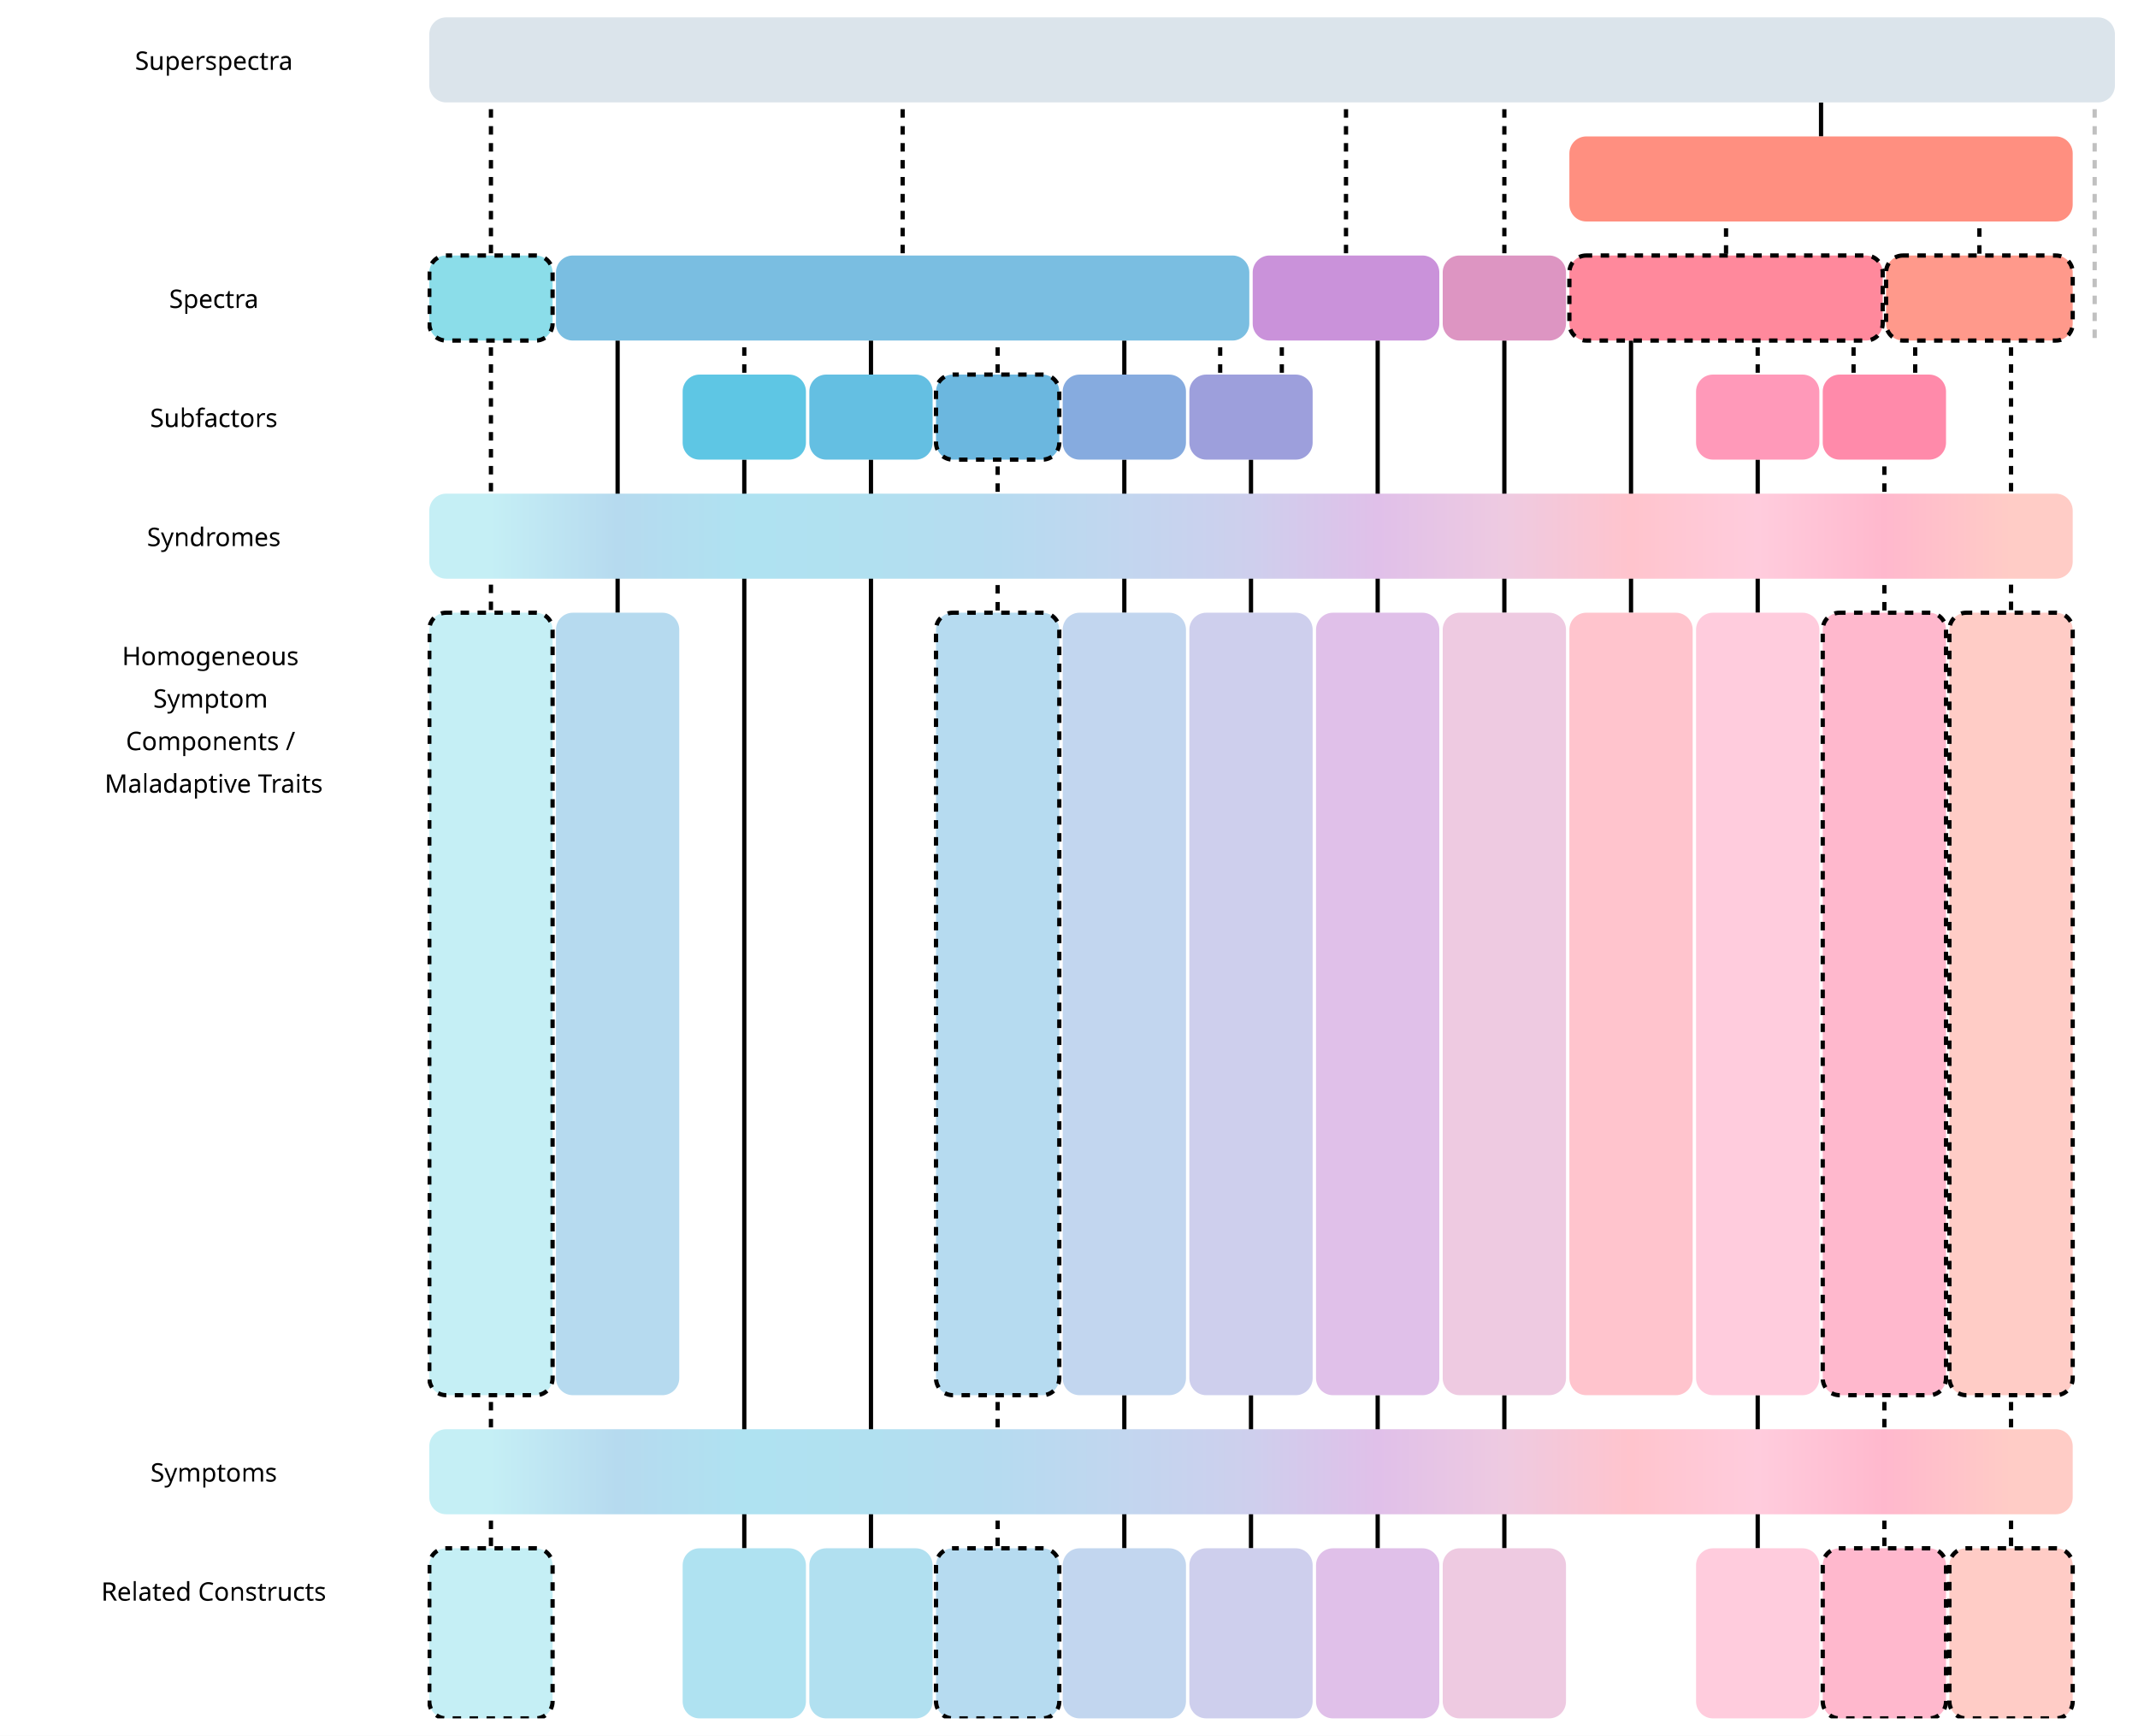
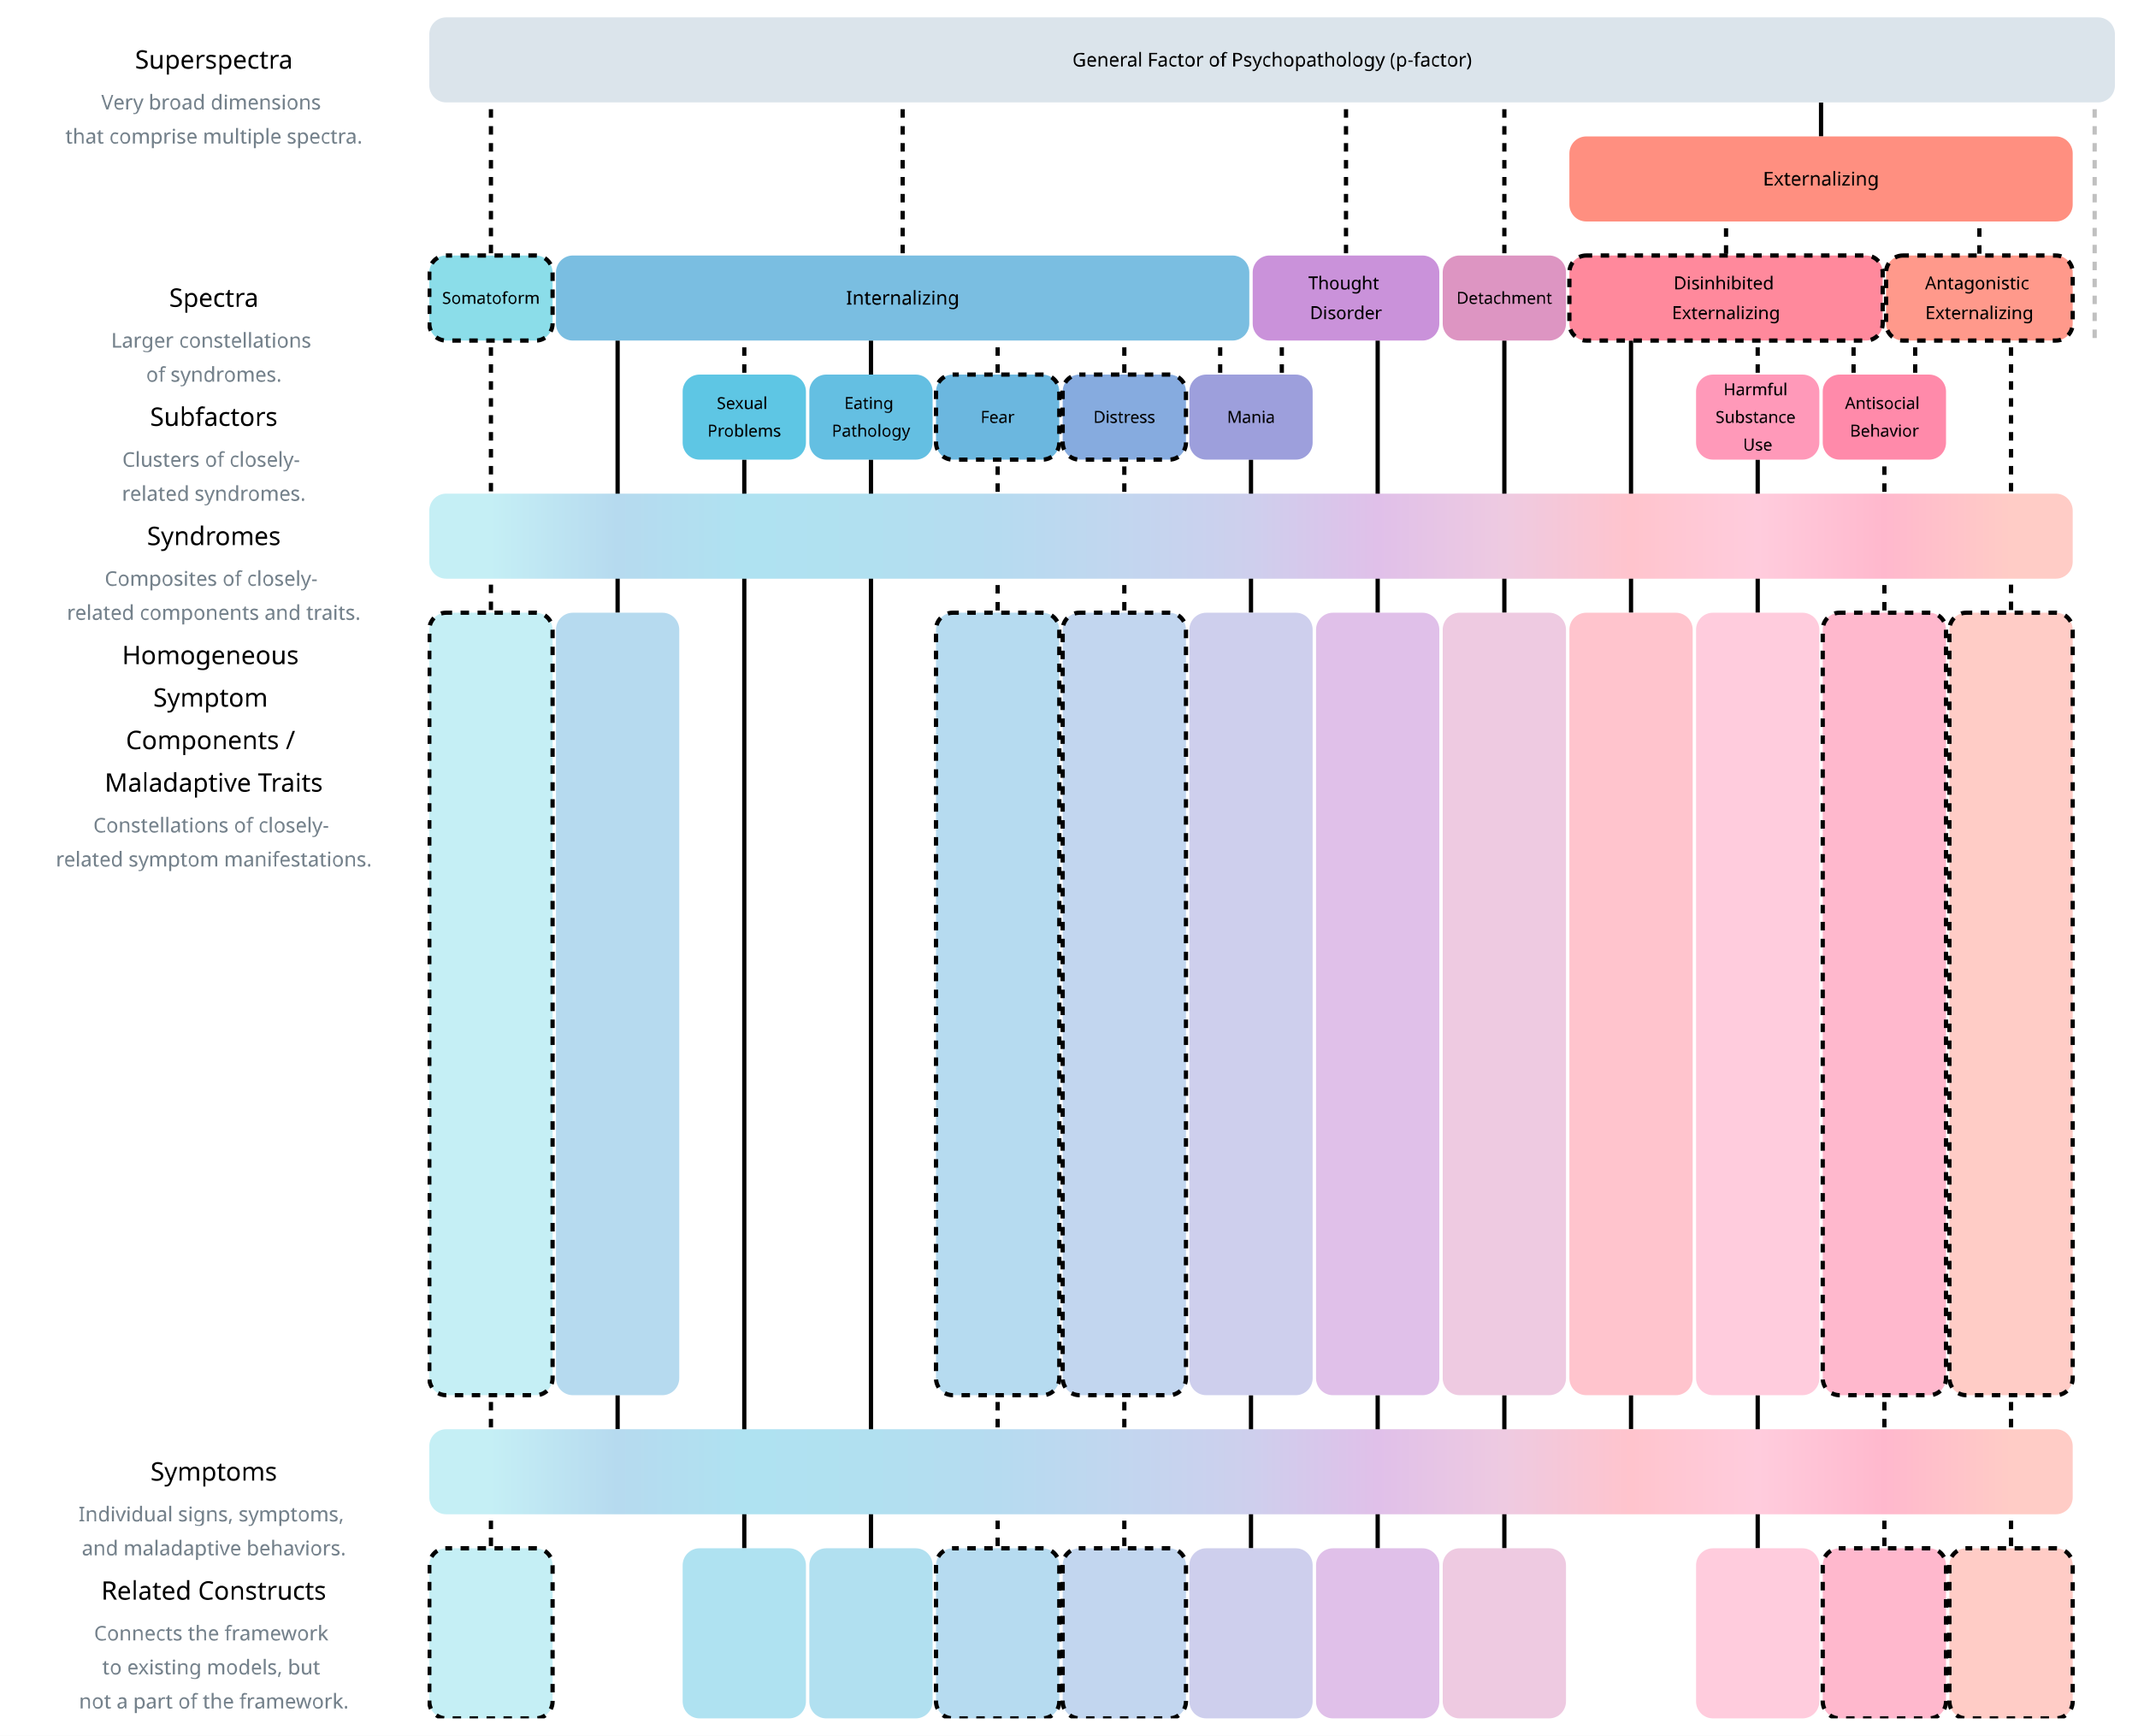
<svg xmlns="http://www.w3.org/2000/svg" version="1.1" viewBox="0 0 101 82" preserveAspectRatio="slice">
  <rect width="100%" height="100%" fill="white" />
  <svg x="1%" y="1%" width="18%" height="98%">
    <g font-size-adjust="0.5" font-family="sans-serif" text-anchor="middle">
      <g font-size="10%">
-         <text x="50%" y="2.5%" dominant-baseline="central">Superspectra</text>
-         <text x="50%" y="16.5%" dominant-baseline="central">Spectra</text>
-         <text x="50%" y="23.5%" dominant-baseline="central">Subfactors</text>
-         <text x="50%" y="30.5%" dominant-baseline="central">Syndromes</text>
-         <text x="50%" y="37.5%" dominant-baseline="central">Homogeneous
- 					<tspan x="50%" dy="2.5%" dominant-baseline="central">Symptom</tspan>
-           <tspan x="50%" dy="2.5%" dominant-baseline="central">Components / </tspan>
-           <tspan x="50%" dy="2.5%" dominant-baseline="central">Maladaptive Traits</tspan>
-         </text>
-         <text x="50%" y="85.5%" dominant-baseline="central">Symptoms</text>
-         <text x="50%" y="92.5%" dominant-baseline="central">Related Constructs</text>
+         <text x="50%" y="2.5%" dominant-baseline="middle">Superspectra</text>
+         <text x="50%" y="16.5%" dominant-baseline="middle">Spectra</text>
+         <text x="50%" y="23.5%" dominant-baseline="middle">Subfactors</text>
+         <text x="50%" y="30.5%" dominant-baseline="middle">Syndromes</text>
+         <text x="50%" y="37.5%" dominant-baseline="middle">Homogeneous
+ 					<tspan x="50%" dy="2.5%" dominant-baseline="middle">Symptom</tspan>
+           <tspan x="50%" dy="2.5%" dominant-baseline="middle">Components / </tspan>
+           <tspan x="50%" dy="2.5%" dominant-baseline="middle">Maladaptive Traits</tspan>
+         </text>
+         <text x="50%" y="85.5%" dominant-baseline="middle">Symptoms</text>
+         <text x="50%" y="92.5%" dominant-baseline="middle">Related Constructs</text>
+       </g>
+       <g font-size="8%" fill="#74818b">
+         <text x="50%" y="5%" dominant-baseline="middle">Very broad dimensions
+ 					<tspan x="50%" dy="2%" dominant-baseline="middle">that comprise multiple spectra.</tspan>
+         </text>
+         <text x="50%" y="19%" dominant-baseline="middle">Larger constellations
+ 					<tspan x="50%" dy="2%" dominant-baseline="middle">of syndromes.</tspan>
+         </text>
+         <text x="50%" y="26%" dominant-baseline="middle">Clusters of closely-
+ 					<tspan x="50%" dy="2%" dominant-baseline="middle">related syndromes.</tspan>
+         </text>
+         <text x="50%" y="33%" dominant-baseline="middle">Composites of closely-
+ 					<tspan x="50%" dy="2%" dominant-baseline="middle">related components and traits.</tspan>
+         </text>
+         <text x="50%" y="47.5%" dominant-baseline="middle">Constellations of closely-
+ 					<tspan x="50%" dy="2%" dominant-baseline="middle">related symptom manifestations.</tspan>
+         </text>
+         <text x="50%" y="88%" dominant-baseline="middle">Individual signs, symptoms,
+ 					<tspan x="50%" dy="2%" dominant-baseline="middle">and maladaptive behaviors.</tspan>
+         </text>
+         <text x="50%" y="95%" dominant-baseline="middle">Connects the framework
+ 					<tspan x="50%" dy="2%" dominant-baseline="middle">to existing models, but</tspan>
+           <tspan x="50%" dy="2%" dominant-baseline="middle">not a part of the framework.</tspan>
+         </text>
      </g>
    </g>
  </svg>
  <svg x="20%" y="1%" width="79%" height="98%">
    <defs>
      <linearGradient id="upper">
        <stop offset="0%" stop-color="#8BDDE9" />
        <stop offset="3.845%" stop-color="#8BDDE9" />
        <stop offset="11.535%" stop-color="#6AB6DE" />
        <stop offset="19.225%" stop-color="#5EC6E4" />
        <stop offset="26.915%" stop-color="#64BFE2" />
        <stop offset="34.605%" stop-color="#6BB7DF" />
        <stop offset="42.295%" stop-color="#86ABDF" />
        <stop offset="49.985%" stop-color="#9D9FDC" />
        <stop offset="57.675%" stop-color="#C282D4" />
        <stop offset="65.365%" stop-color="#DD95C2" />
        <stop offset="73.055%" stop-color="#FF899C" />
        <stop offset="80.745%" stop-color="#FF99B9" />
        <stop offset="88.435%" stop-color="#FF7199" />
        <stop offset="96.125%" stop-color="#FF998B" />
        <stop offset="100%" stop-color="#FF998B" />
      </linearGradient>
      <linearGradient id="lower">
        <stop offset="0%" stop-color="#C5EFF5" />
        <stop offset="3.845%" stop-color="#C5EFF5" />
        <stop offset="11.535%" stop-color="#B6DAEF" />
        <stop offset="19.225%" stop-color="#AFE2F1" />
        <stop offset="26.915%" stop-color="#B1E0F0" />
        <stop offset="34.605%" stop-color="#B6DBF0" />
        <stop offset="42.295%" stop-color="#C2D6EF" />
        <stop offset="49.985%" stop-color="#CECFED" />
        <stop offset="57.675%" stop-color="#E0C0E9" />
        <stop offset="65.365%" stop-color="#EECAE1" />
        <stop offset="73.055%" stop-color="#FFC4CD" />
        <stop offset="80.745%" stop-color="#FFCCDD" />
        <stop offset="88.435%" stop-color="#FFB8CD" />
        <stop offset="96.125%" stop-color="#FFCCC6" />
        <stop offset="100%" stop-color="#FFCCC6" />
      </linearGradient>
    </defs>
    <g stroke="black" stroke-width="0.25%">
      <g stroke-dasharray="0.5%,0.5%" stroke-dashoffset="0.6%">
        <line x1="3.75%" x2="3.75%" y1="5%" y2="14%" />
        <line x1="28.125%" x2="28.125%" y1="5%" y2="14%" />
        <line x1="54.375%" x2="54.375%" y1="5%" y2="14%" />
        <line x1="63.75%" x2="63.75%" y1="5%" y2="14%" />
        <line x1="76.875%" x2="76.875%" y1="12%" y2="14%" />
        <line x1="91.875%" x2="91.875%" y1="12%" y2="14%" />
        <line x1="98.7%" x2="98.7%" y1="5%" y2="19%" stroke="silver" />
        <line x1="18.75%" x2="18.75%" y1="19%" y2="21%" />
        <line x1="33.75%" x2="33.75%" y1="19%" y2="21%" />
+         <line x1="41.25%" x2="41.25%" y1="19%" y2="21%" />
        <line x1="46.925%" x2="46.925%" y1="19%" y2="21%" />
        <line x1="50.575%" x2="50.575%" y1="19%" y2="21%" />
        <line x1="78.75%" x2="78.75%" y1="19%" y2="21%" />
        <line x1="84.425%" x2="84.425%" y1="19%" y2="21%" />
        <line x1="88.075%" x2="88.075%" y1="19%" y2="21%" />
        <line x1="3.75%" x2="3.75%" y1="19%" y2="35%" />
        <line x1="93.75%" x2="93.75%" y1="19%" y2="35%" />
        <line x1="33.75%" x2="33.75%" y1="26%" y2="35%" />
+         <line x1="41.25%" x2="41.25%" y1="26%" y2="35%" />
        <line x1="86.25%" x2="86.25%" y1="26%" y2="35%" />
        <line x1="3.75%" x2="3.75%" y1="81%" y2="90%" />
        <line x1="33.75%" x2="33.75%" y1="81%" y2="90%" />
+         <line x1="41.25%" x2="41.25%" y1="81%" y2="90%" />
        <line x1="86.25%" x2="86.25%" y1="81%" y2="90%" />
        <line x1="93.75%" x2="93.75%" y1="81%" y2="90%" />
      </g>
      <line x1="82.5%" x2="82.5%" y1="5%" y2="7%" />
      <line x1="26.25%" x2="26.25%" y1="19%" y2="21%" />
-       <line x1="41.25%" x2="41.25%" y1="19%" y2="21%" />
      <line x1="11.25%" x2="11.25%" y1="19%" y2="35%" />
      <line x1="56.25%" x2="56.25%" y1="19%" y2="35%" />
      <line x1="63.75%" x2="63.75%" y1="19%" y2="35%" />
      <line x1="71.25%" x2="71.25%" y1="19%" y2="35%" />
-       <line x1="41.25%" x2="41.25%" y1="26%" y2="35%" />
      <line x1="48.75%" x2="48.75%" y1="26%" y2="35%" />
      <line x1="78.75%" x2="78.75%" y1="26%" y2="35%" />
      <line x1="18.75%" x2="18.75%" y1="26%" y2="90%" />
      <line x1="26.25%" x2="26.25%" y1="26%" y2="90%" />
-       <line x1="41.25%" x2="41.25%" y1="81%" y2="90%" />
+       <line x1="11.25%" x2="11.25%" y1="81%" y2="83%" />
+       <line x1="71.25%" x2="71.25%" y1="81%" y2="83%" />
      <line x1="48.75%" x2="48.75%" y1="81%" y2="90%" />
      <line x1="56.25%" x2="56.25%" y1="81%" y2="90%" />
      <line x1="63.75%" x2="63.75%" y1="81%" y2="90%" />
      <line x1="78.75%" x2="78.75%" y1="81%" y2="90%" />
    </g>
    <rect x="0.1%" y="0%" width="99.8%" height="5%" rx="1%" ry="1%" fill="#DBE4EB" />
    <rect x="67.6%" y="7%" width="29.8%" height="5%" rx="1%" ry="1%" fill="#FF8F80" />
    <g stroke="black" stroke-width="0.25%" stroke-dasharray="0.5%,0.5%" stroke-dashoffset="0.15%">
      <rect x="0.1%" y="14%" width="7.3%" height="5%" rx="1%" ry="1%" fill="#8BDDE9" />
      <rect x="67.6%" y="14%" width="18.55%" height="5%" rx="1%" ry="1%" fill="#FF899C" />
      <rect x="86.35%" y="14%" width="11.05%" height="5%" rx="1%" ry="1%" fill="#FF998B" />
    </g>
    <rect x="7.6%" y="14%" width="41.05%" height="5%" rx="1%" ry="1%" fill="#7ABEE1" />
    <rect x="48.85%" y="14%" width="11.05%" height="5%" rx="1%" ry="1%" fill="#CA92DA" />
    <rect x="60.1%" y="14%" width="7.3%" height="5%" rx="1%" ry="1%" fill="#DD95C2" />
    <g stroke="black" stroke-width="0.25%" stroke-dasharray="0.5%,0.5%" stroke-dashoffset="0.15%">
      <rect x="30.1%" y="21%" width="7.3%" height="5%" rx="1%" ry="1%" fill="#6BB7DF" />
+       <rect x="37.6%" y="21%" width="7.3%" height="5%" rx="1%" ry="1%" fill="#86ABDF" />
    </g>
    <rect x="15.1%" y="21%" width="7.3%" height="5%" rx="1%" ry="1%" fill="#5EC6E4" />
    <rect x="22.6%" y="21%" width="7.3%" height="5%" rx="1%" ry="1%" fill="#64BFE2" />
-     <rect x="37.6%" y="21%" width="7.3%" height="5%" rx="1%" ry="1%" fill="#86ABDF" />
    <rect x="45.1%" y="21%" width="7.3%" height="5%" rx="1%" ry="1%" fill="#9D9FDC" />
    <rect x="75.1%" y="21%" width="7.3%" height="5%" rx="1%" ry="1%" fill="#FF99B9" />
    <rect x="82.6%" y="21%" width="7.3%" height="5%" rx="1%" ry="1%" fill="#FF8AAA" />
    <rect x="0.1%" y="28%" width="97.3%" height="5%" rx="1%" ry="1%" fill="url(#lower)" />
    <g stroke="black" stroke-width="0.25%" stroke-dasharray="0.5%,0.5%" stroke-dashoffset="0.15%">
      <rect x="0.1%" y="35%" width="7.3%" height="46%" rx="1%" ry="1%" fill="#C5EFF5" />
      <rect x="30.1%" y="35%" width="7.3%" height="46%" rx="1%" ry="1%" fill="#B6DBF0" />
+       <rect x="37.6%" y="35%" width="7.3%" height="46%" rx="1%" ry="1%" fill="#C2D6EF" />
      <rect x="82.6%" y="35%" width="7.3%" height="46%" rx="1%" ry="1%" fill="#FFB8CD" />
      <rect x="90.1%" y="35%" width="7.3%" height="46%" rx="1%" ry="1%" fill="#FFCCC6" />
    </g>
    <rect x="7.6%" y="35%" width="7.3%" height="46%" rx="1%" ry="1%" fill="#B6DAEF" />
-     <rect x="37.6%" y="35%" width="7.3%" height="46%" rx="1%" ry="1%" fill="#C2D6EF" />
    <rect x="45.1%" y="35%" width="7.3%" height="46%" rx="1%" ry="1%" fill="#CECFED" />
    <rect x="52.6%" y="35%" width="7.3%" height="46%" rx="1%" ry="1%" fill="#E0C0E9" />
    <rect x="60.1%" y="35%" width="7.3%" height="46%" rx="1%" ry="1%" fill="#EECAE1" />
    <rect x="67.6%" y="35%" width="7.3%" height="46%" rx="1%" ry="1%" fill="#FFC4CD" />
    <rect x="75.1%" y="35%" width="7.3%" height="46%" rx="1%" ry="1%" fill="#FFCCDD" />
    <rect x="0.1%" y="83%" width="97.3%" height="5%" rx="1%" ry="1%" fill="url(#lower)" />
    <g stroke="black" stroke-width="0.25%" stroke-dasharray="0.5%,0.5%" stroke-dashoffset="0.15%">
      <rect x="0.1%" y="90%" width="7.3%" height="10%" rx="1%" ry="1%" fill="#C5EFF5" />
      <rect x="30.1%" y="90%" width="7.3%" height="10%" rx="1%" ry="1%" fill="#B6DBF0" />
+       <rect x="37.6%" y="90%" width="7.3%" height="10%" rx="1%" ry="1%" fill="#C2D6EF" />
      <rect x="82.6%" y="90%" width="7.3%" height="10%" rx="1%" ry="1%" fill="#FFB8CD" />
      <rect x="90.1%" y="90%" width="7.3%" height="10%" rx="1%" ry="1%" fill="#FFCCC6" />
    </g>
    <rect x="15.1%" y="90%" width="7.3%" height="10%" rx="1%" ry="1%" fill="#AFE2F1" />
    <rect x="22.6%" y="90%" width="7.3%" height="10%" rx="1%" ry="1%" fill="#B1E0F0" />
-     <rect x="37.6%" y="90%" width="7.3%" height="10%" rx="1%" ry="1%" fill="#C2D6EF" />
    <rect x="45.1%" y="90%" width="7.3%" height="10%" rx="1%" ry="1%" fill="#CECFED" />
    <rect x="52.6%" y="90%" width="7.3%" height="10%" rx="1%" ry="1%" fill="#E0C0E9" />
    <rect x="60.1%" y="90%" width="7.3%" height="10%" rx="1%" ry="1%" fill="#EECAE1" />
    <rect x="75.1%" y="90%" width="7.3%" height="10%" rx="1%" ry="1%" fill="#FFCCDD" />
+     <g font-size-adjust="0.5" font-family="sans-serif" font-weight="300" text-anchor="middle">
+       <g font-size="7.5%">
+         <text x="50%" y="2.5%" dominant-baseline="middle">General Factor of Psychopathology (p-factor)</text>
+         <text x="82.5%" y="9.5%" dominant-baseline="middle">Externalizing</text>
+         <text x="28.125%" y="16.5%" dominant-baseline="middle">Internalizing</text>
+       </g>
+       <g font-size="7%">
+         <text x="54.375%" y="15.625%" dominant-baseline="middle">Thought
+ 					<tspan x="54.375%" dy="1.75%" dominant-baseline="middle">Disorder</tspan>
+         </text>
+         <text x="76.875%" y="15.625%" dominant-baseline="middle">Disinhibited
+ 					<tspan x="76.875%" dy="1.75%" dominant-baseline="middle">Externalizing</tspan>
+         </text>
+         <text x="91.875%" y="15.625%" dominant-baseline="middle">Antagonistic
+ 					<tspan x="91.875%" dy="1.75%" dominant-baseline="middle">Externalizing</tspan>
+         </text>
+       </g>
+       <g font-size="6.5%">
+         <text x="3.75%" y="16.5%" dominant-baseline="middle">Somatoform</text>
+         <text x="63.75%" y="16.5%" dominant-baseline="middle">Detachment</text>
+         <text x="18.75%" y="22.688%" dominant-baseline="middle">Sexual
+ 					<tspan x="18.75%" dy="1.625%" dominant-baseline="middle">Problems</tspan>
+         </text>
+         <text x="26.25%" y="22.688%" dominant-baseline="middle">Eating
+ 					<tspan x="26.25%" dy="1.625%" dominant-baseline="middle">Pathology</tspan>
+         </text>
+         <text x="33.75%" y="23.5%" dominant-baseline="middle">Fear</text>
+         <text x="41.25%" y="23.5%" dominant-baseline="middle">Distress</text>
+         <text x="48.75%" y="23.5%" dominant-baseline="middle">Mania</text>
+         <text x="78.75%" y="21.875%" dominant-baseline="middle">Harmful
+ 					<tspan x="78.75%" dy="1.625%" dominant-baseline="middle">Substance</tspan>
+           <tspan x="78.75%" dy="1.625%" dominant-baseline="middle">Use</tspan>
+         </text>
+         <text x="86.25%" y="22.688%" dominant-baseline="middle">Antisocial
+ 					<tspan x="86.25%" dy="1.625%" dominant-baseline="middle">Behavior</tspan>
+         </text>
+       </g>
+     </g>
  </svg>
</svg>
